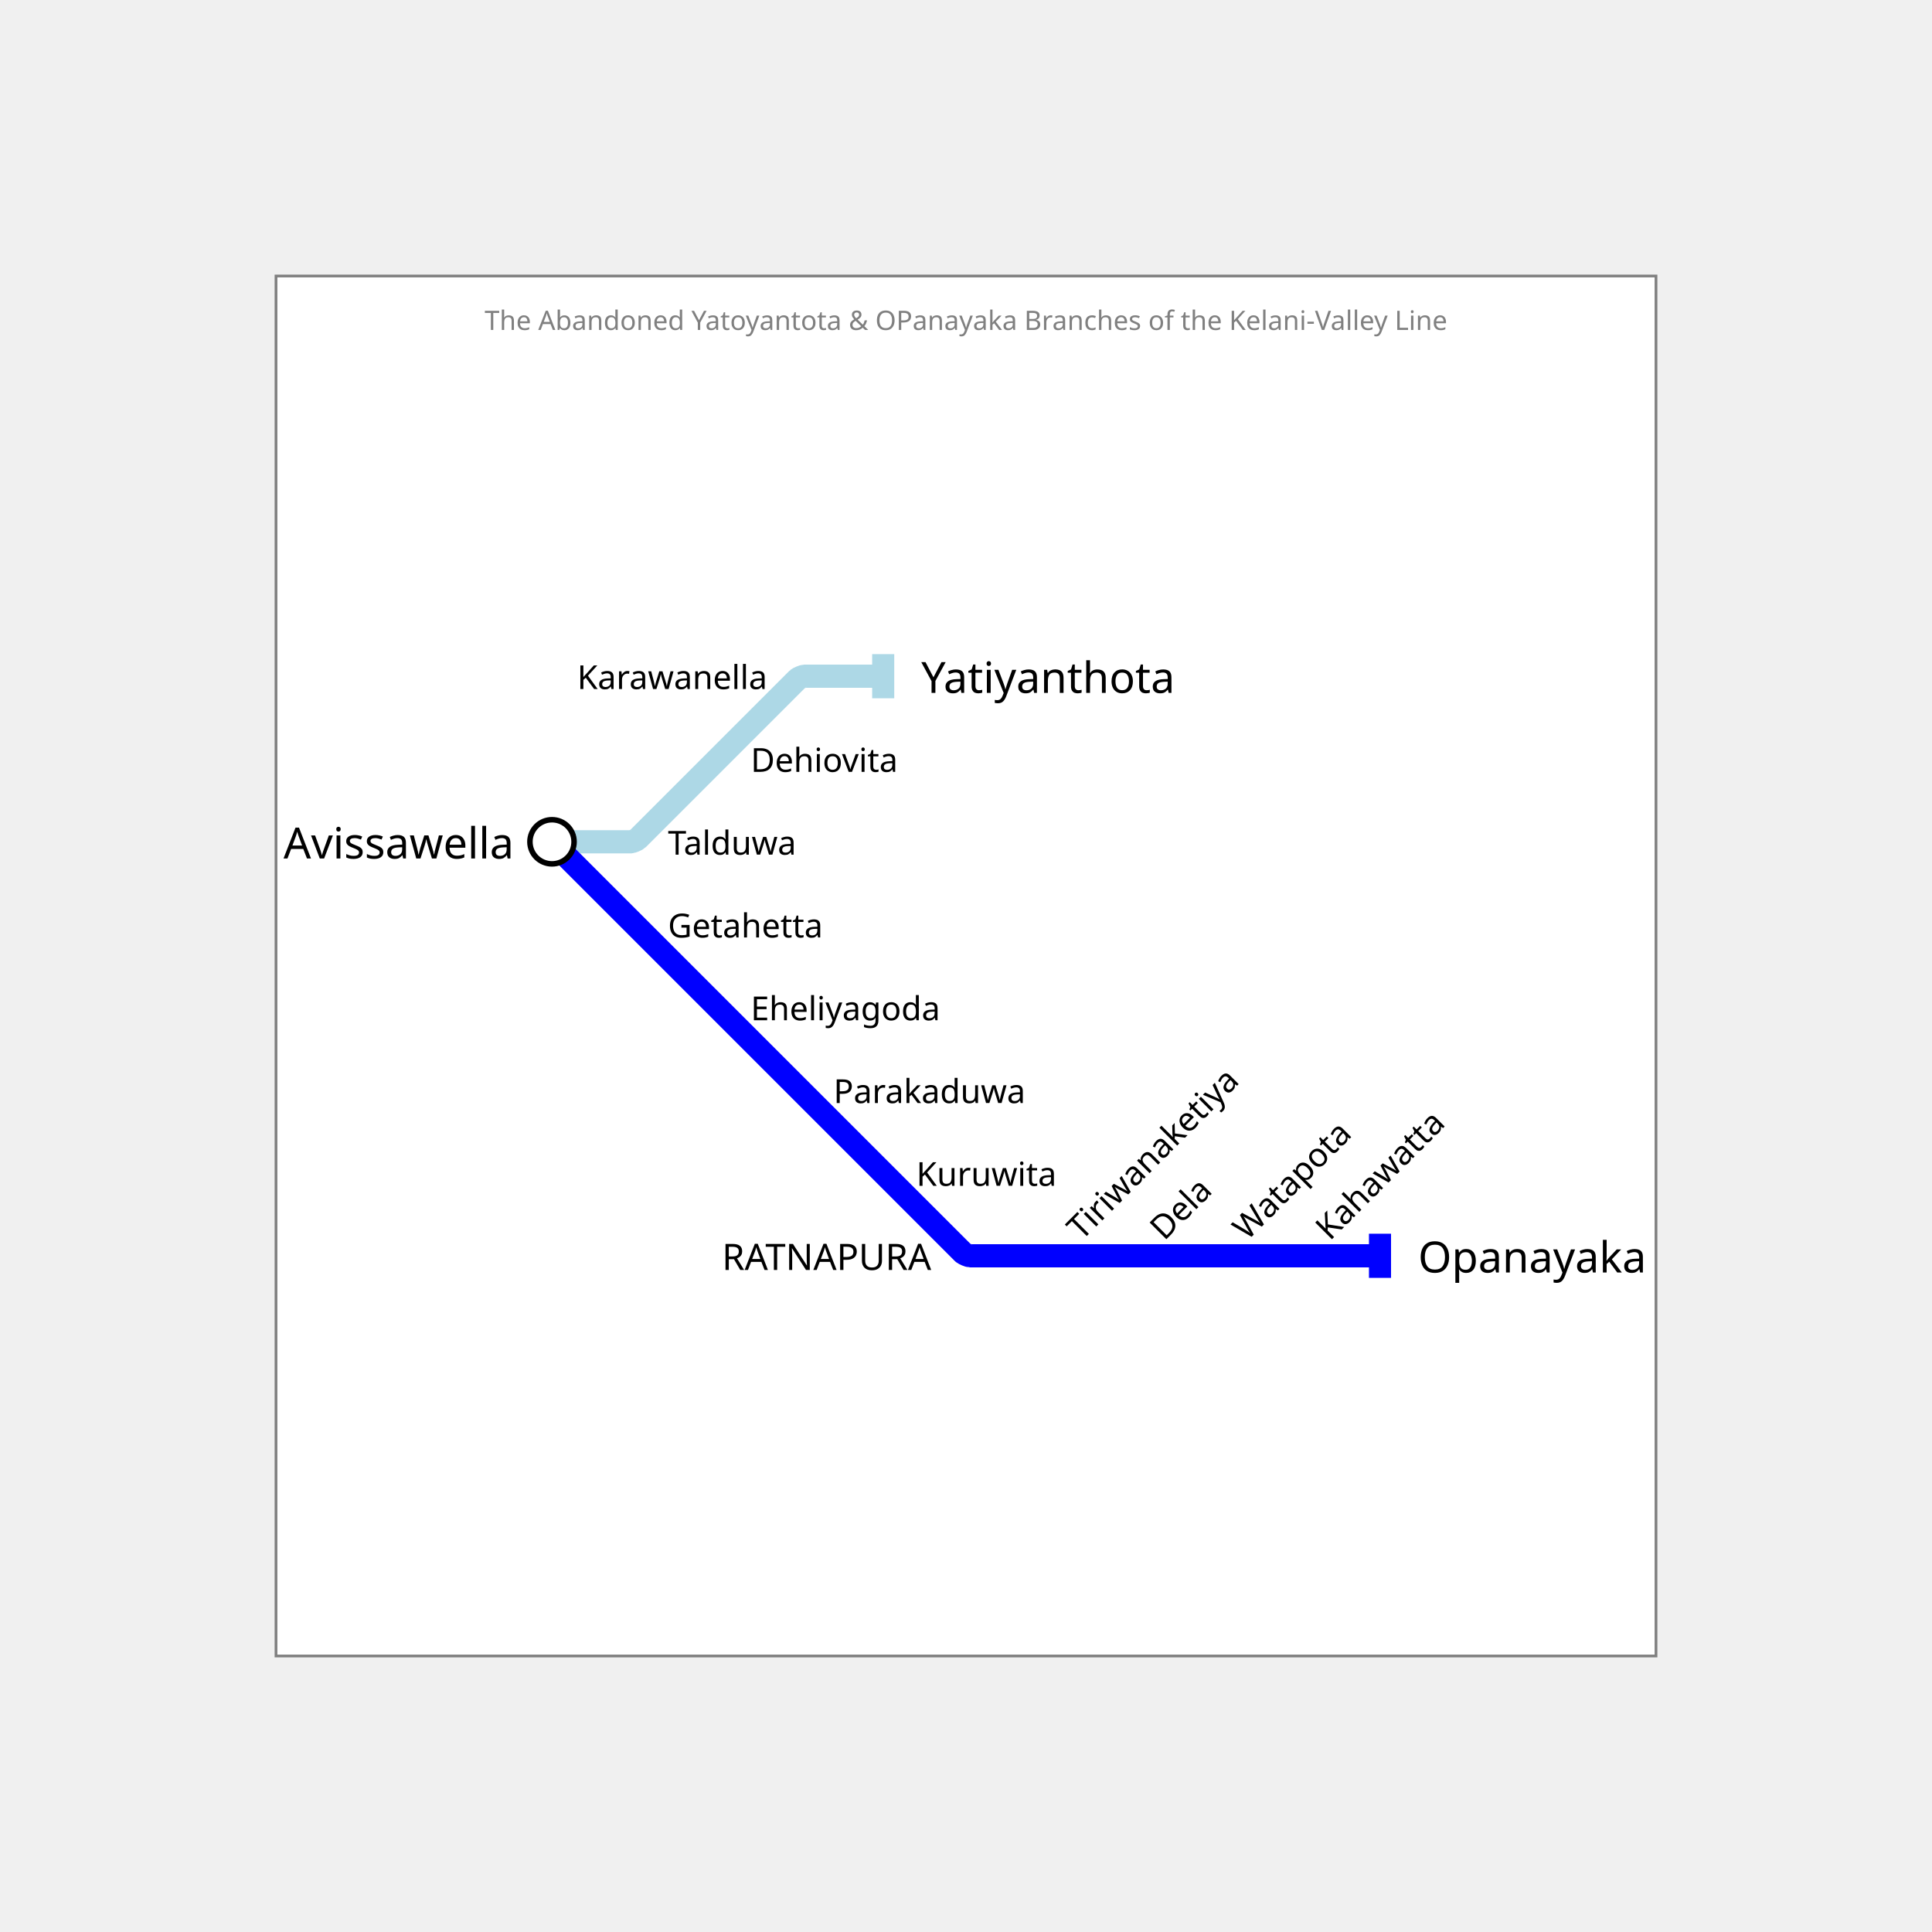
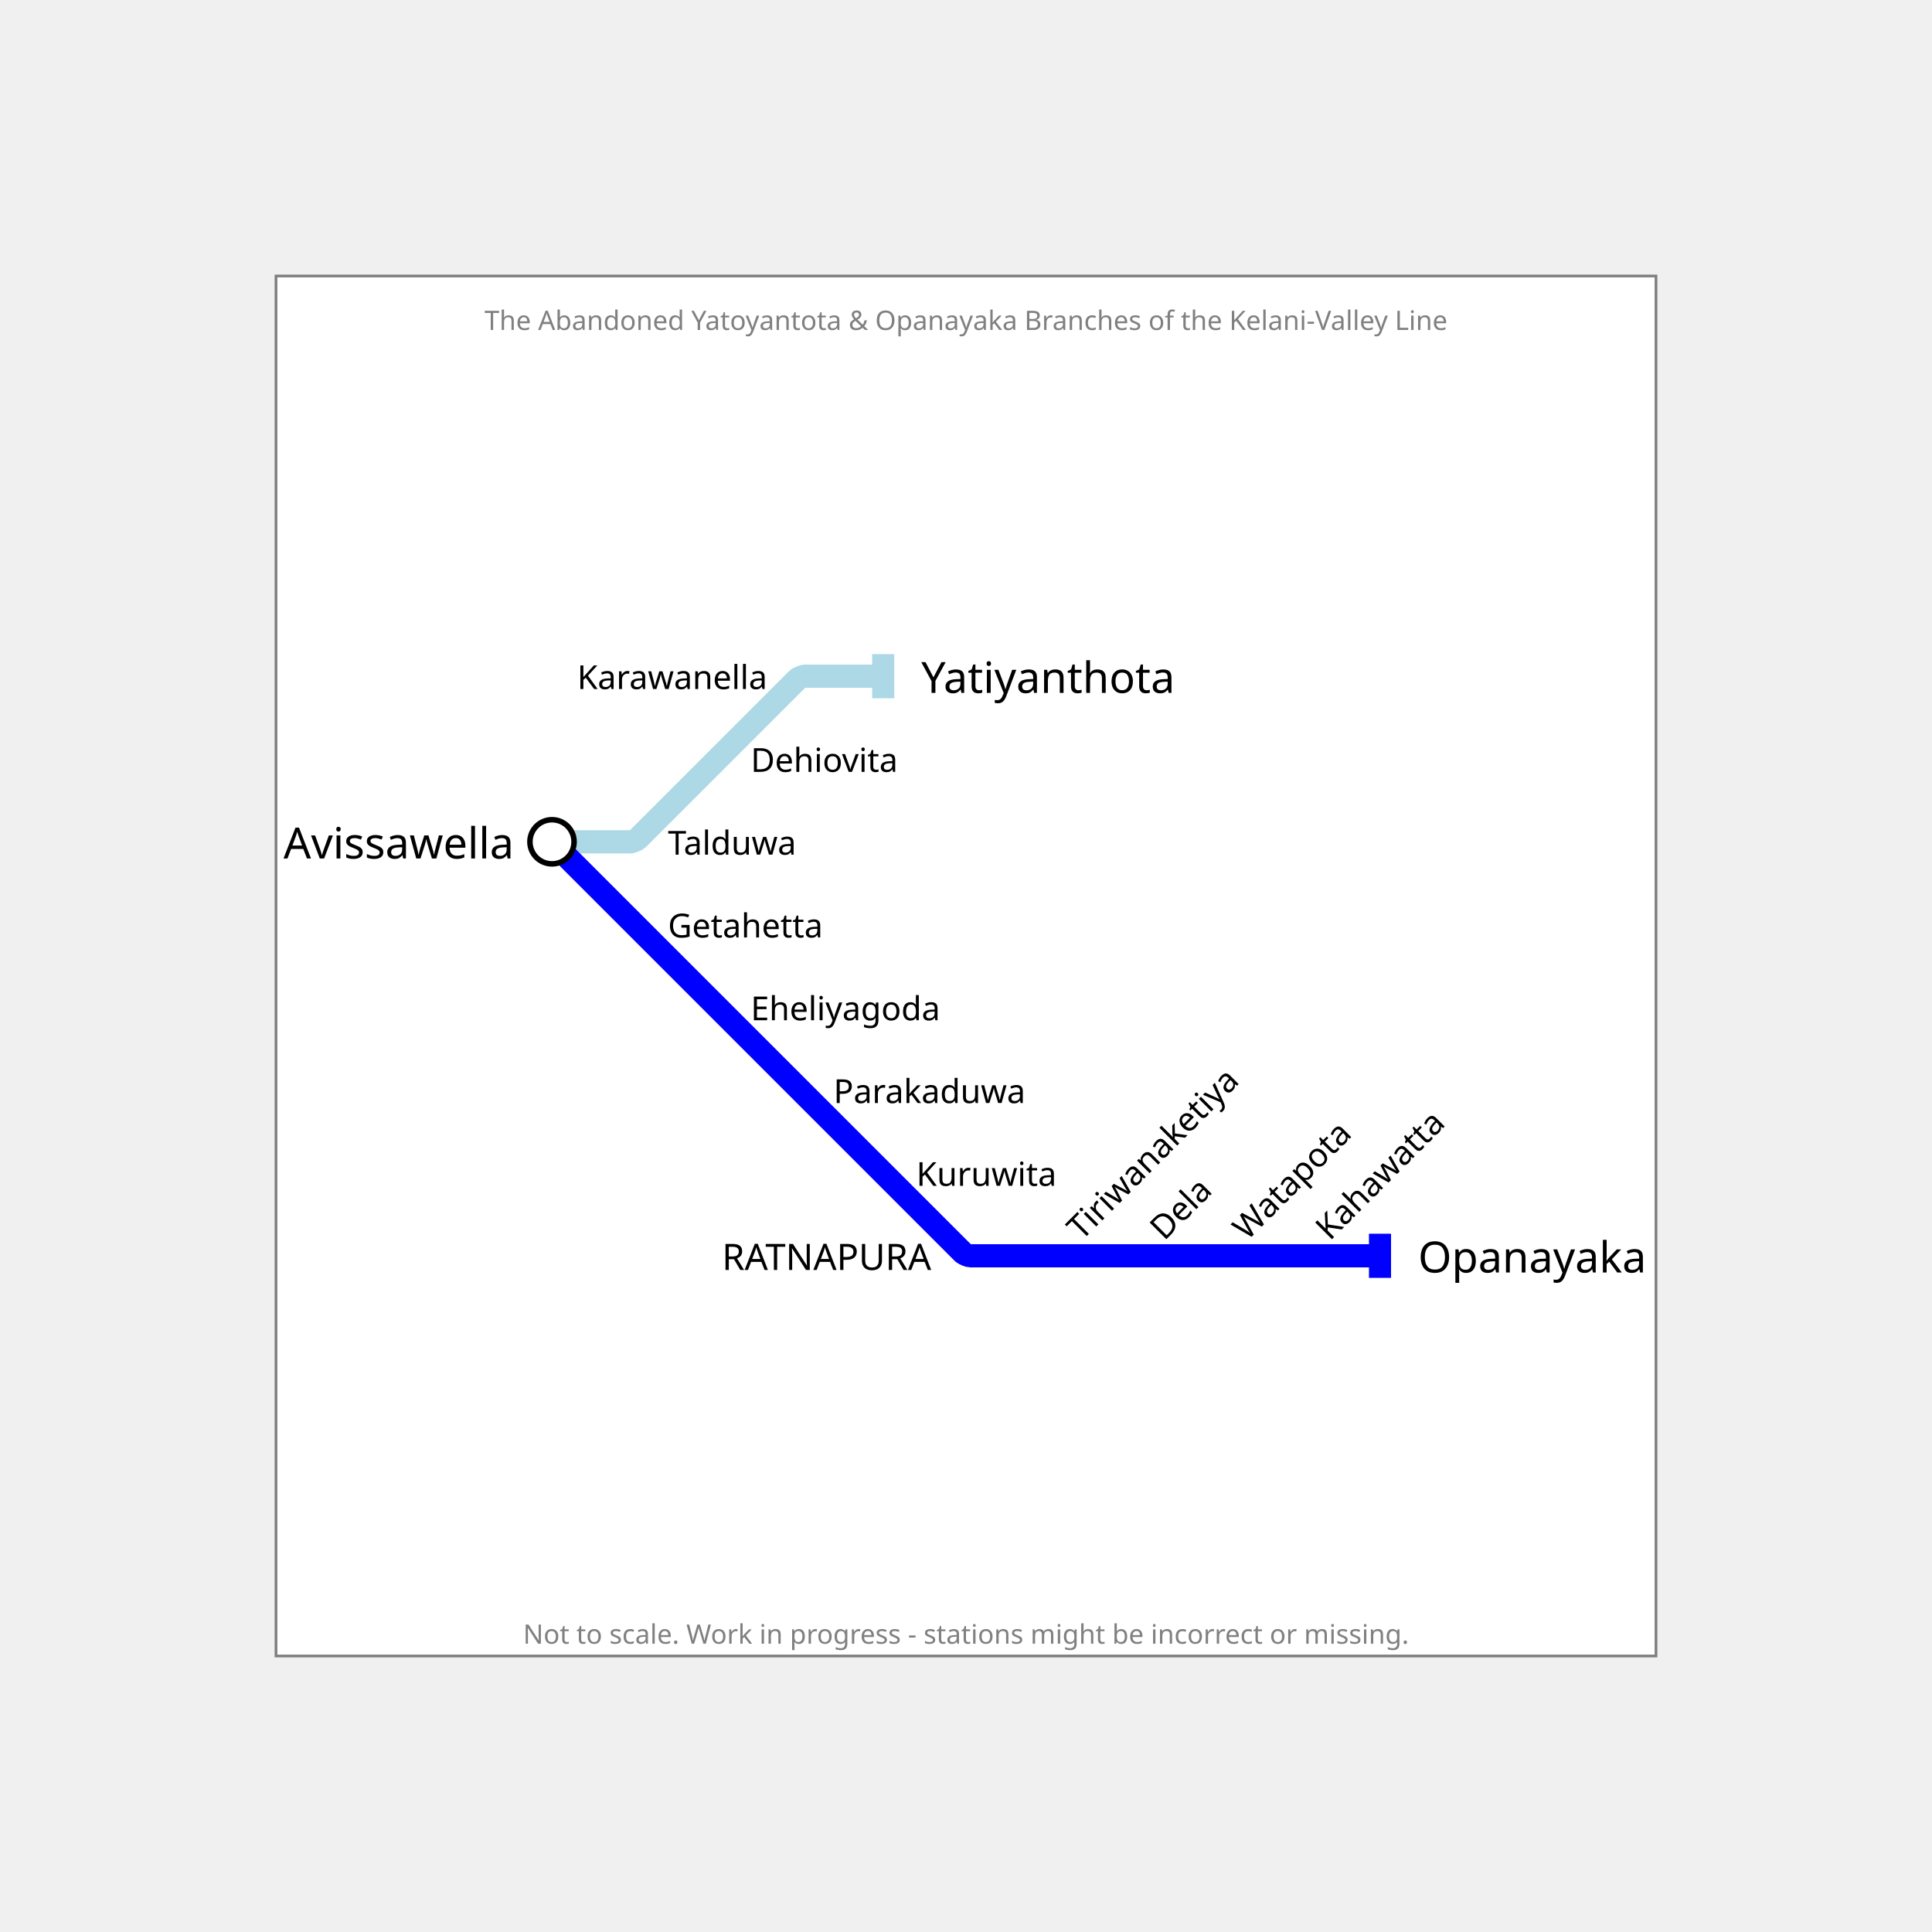
<svg xmlns="http://www.w3.org/2000/svg" width="700" height="700" padding="200">
  <rect x="100.0" y="100.0" width="500" height="500" fill="white" stroke="gray" />
-   <text fill="gray" stroke="none" font-size="9.722" font-family="Trebuchet MS" x="350.0" y="112.0" text-anchor="middle" dominant-baseline="hanging">The Abandoned Yatoyantota &amp; OPanayaka Branches of the Kelani-Valley Line</text>
+   <text fill="gray" stroke="none" font-size="9.722" font-family="Trebuchet MS" x="350.0" y="112.0" text-anchor="middle" dominant-baseline="hanging">The Abandoned Yatoyantota &amp; Opanayaka Branches of the Kelani-Valley Line</text>
+   <text fill="gray" stroke="none" font-size="9.722" font-family="Trebuchet MS" x="350.0" y="588.0" text-anchor="middle" dominant-baseline="text-top">Not to scale. Work in progress - stations might be incorrect or missing.</text>
  <g>
    <path fill="none" stroke-width="8.4" stroke-opacity="1" d="M 200.0,305.0 L 228.5,305.0 C 229.0,305.0 230.707,304.293 231.061,303.939 L 260.0,275.0 L 288.939,246.061 C 289.293,245.707 291.0,245.0 291.5,245.0 L 320.0,245.0" stroke="lightblue" />
    <rect stroke="none" fill-opacity="1" x="316" y="237" width="8" height="16" fill="lightblue" />
  </g>
  <g>
    <path fill="none" stroke-width="8.4" stroke-opacity="1" d="M 200.0,305.0 L 230.0,335.0 L 260.0,365.0 L 290.0,395.0 L 320.0,425.0 L 348.939,453.939 C 349.293,454.293 351.0,455.0 351.5,455.0 L 380.0,455.0 L 410.0,455.0 L 440.0,455.0 L 470.0,455.0 L 500.0,455.0" stroke="blue" />
    <rect stroke="none" fill-opacity="1" x="496" y="447" width="8" height="16" fill="blue" />
  </g>
  <g>
    <circle r="8" fill="white" stroke="black" stroke-width="2.0" cx="200" cy="305" />
    <text fill="black" stroke="none" font-size="15.6" font-family="Trebuchet MS" font-weight="100" text-anchor="end" dominant-baseline="central" x="186.2" y="305" transform="translate(200,305) rotate(-0) translate(-200,-305)">Avissawella</text>
  </g>
  <g>
    <text fill="black" stroke="none" font-size="15.6" font-family="Trebuchet MS" font-weight="100" text-anchor="start" dominant-baseline="central" x="333.8" y="245" transform="translate(320,245) rotate(-0) translate(-320,-245)">Yatiyanthota</text>
  </g>
  <g>
    <text fill="black" stroke="none" font-size="15.6" font-family="Trebuchet MS" font-weight="100" text-anchor="start" dominant-baseline="central" x="513.8" y="455" transform="translate(500,455) rotate(-0) translate(-500,-455)">Opanayaka</text>
  </g>
  <g>
    <text fill="black" stroke="none" font-size="13.2" font-family="Trebuchet MS" font-weight="100" text-anchor="end" dominant-baseline="central" x="337.4" y="455" transform="translate(350,455) rotate(-0) translate(-350,-455)">RATNAPURA</text>
  </g>
  <g>
    <text fill="black" stroke="none" font-size="12" font-family="Trebuchet MS" font-weight="100" text-anchor="start" dominant-baseline="central" x="242.0" y="305" transform="translate(230,305) rotate(-0) translate(-230,-305)">Talduwa</text>
  </g>
  <g>
    <text fill="black" stroke="none" font-size="12" font-family="Trebuchet MS" font-weight="100" text-anchor="start" dominant-baseline="central" x="272.0" y="275" transform="translate(260,275) rotate(-0) translate(-260,-275)">Dehiovita</text>
  </g>
  <g>
    <text fill="black" stroke="none" font-size="12" font-family="Trebuchet MS" font-weight="100" text-anchor="end" dominant-baseline="central" x="278.0" y="245" transform="translate(290,245) rotate(-0) translate(-290,-245)">Karawanella</text>
  </g>
  <g>
    <text fill="black" stroke="none" font-size="12" font-family="Trebuchet MS" font-weight="100" text-anchor="start" dominant-baseline="central" x="242.0" y="335" transform="translate(230,335) rotate(-0) translate(-230,-335)">Getahetta</text>
  </g>
  <g>
    <text fill="black" stroke="none" font-size="12" font-family="Trebuchet MS" font-weight="100" text-anchor="start" dominant-baseline="central" x="272.0" y="365" transform="translate(260,365) rotate(-0) translate(-260,-365)">Eheliyagoda</text>
  </g>
  <g>
    <text fill="black" stroke="none" font-size="12" font-family="Trebuchet MS" font-weight="100" text-anchor="start" dominant-baseline="central" x="302.0" y="395" transform="translate(290,395) rotate(-0) translate(-290,-395)">Parakaduwa</text>
  </g>
  <g>
    <text fill="black" stroke="none" font-size="12" font-family="Trebuchet MS" font-weight="100" text-anchor="start" dominant-baseline="central" x="332.0" y="425" transform="translate(320,425) rotate(-0) translate(-320,-425)">Kuruwita</text>
  </g>
  <g>
    <text fill="black" stroke="none" font-size="12" font-family="Trebuchet MS" font-weight="100" text-anchor="start" dominant-baseline="central" x="392.0" y="455" transform="translate(380,455) rotate(-45) translate(-380,-455)">Tiriwanaketiya</text>
  </g>
  <g>
    <text fill="black" stroke="none" font-size="12" font-family="Trebuchet MS" font-weight="100" text-anchor="start" dominant-baseline="central" x="422.0" y="455" transform="translate(410,455) rotate(-45) translate(-410,-455)">Dela</text>
  </g>
  <g>
    <text fill="black" stroke="none" font-size="12" font-family="Trebuchet MS" font-weight="100" text-anchor="start" dominant-baseline="central" x="452.0" y="455" transform="translate(440,455) rotate(-45) translate(-440,-455)">Watapota</text>
  </g>
  <g>
    <text fill="black" stroke="none" font-size="12" font-family="Trebuchet MS" font-weight="100" text-anchor="start" dominant-baseline="central" x="482.0" y="455" transform="translate(470,455) rotate(-45) translate(-470,-455)">Kahawatta</text>
  </g>
</svg>
